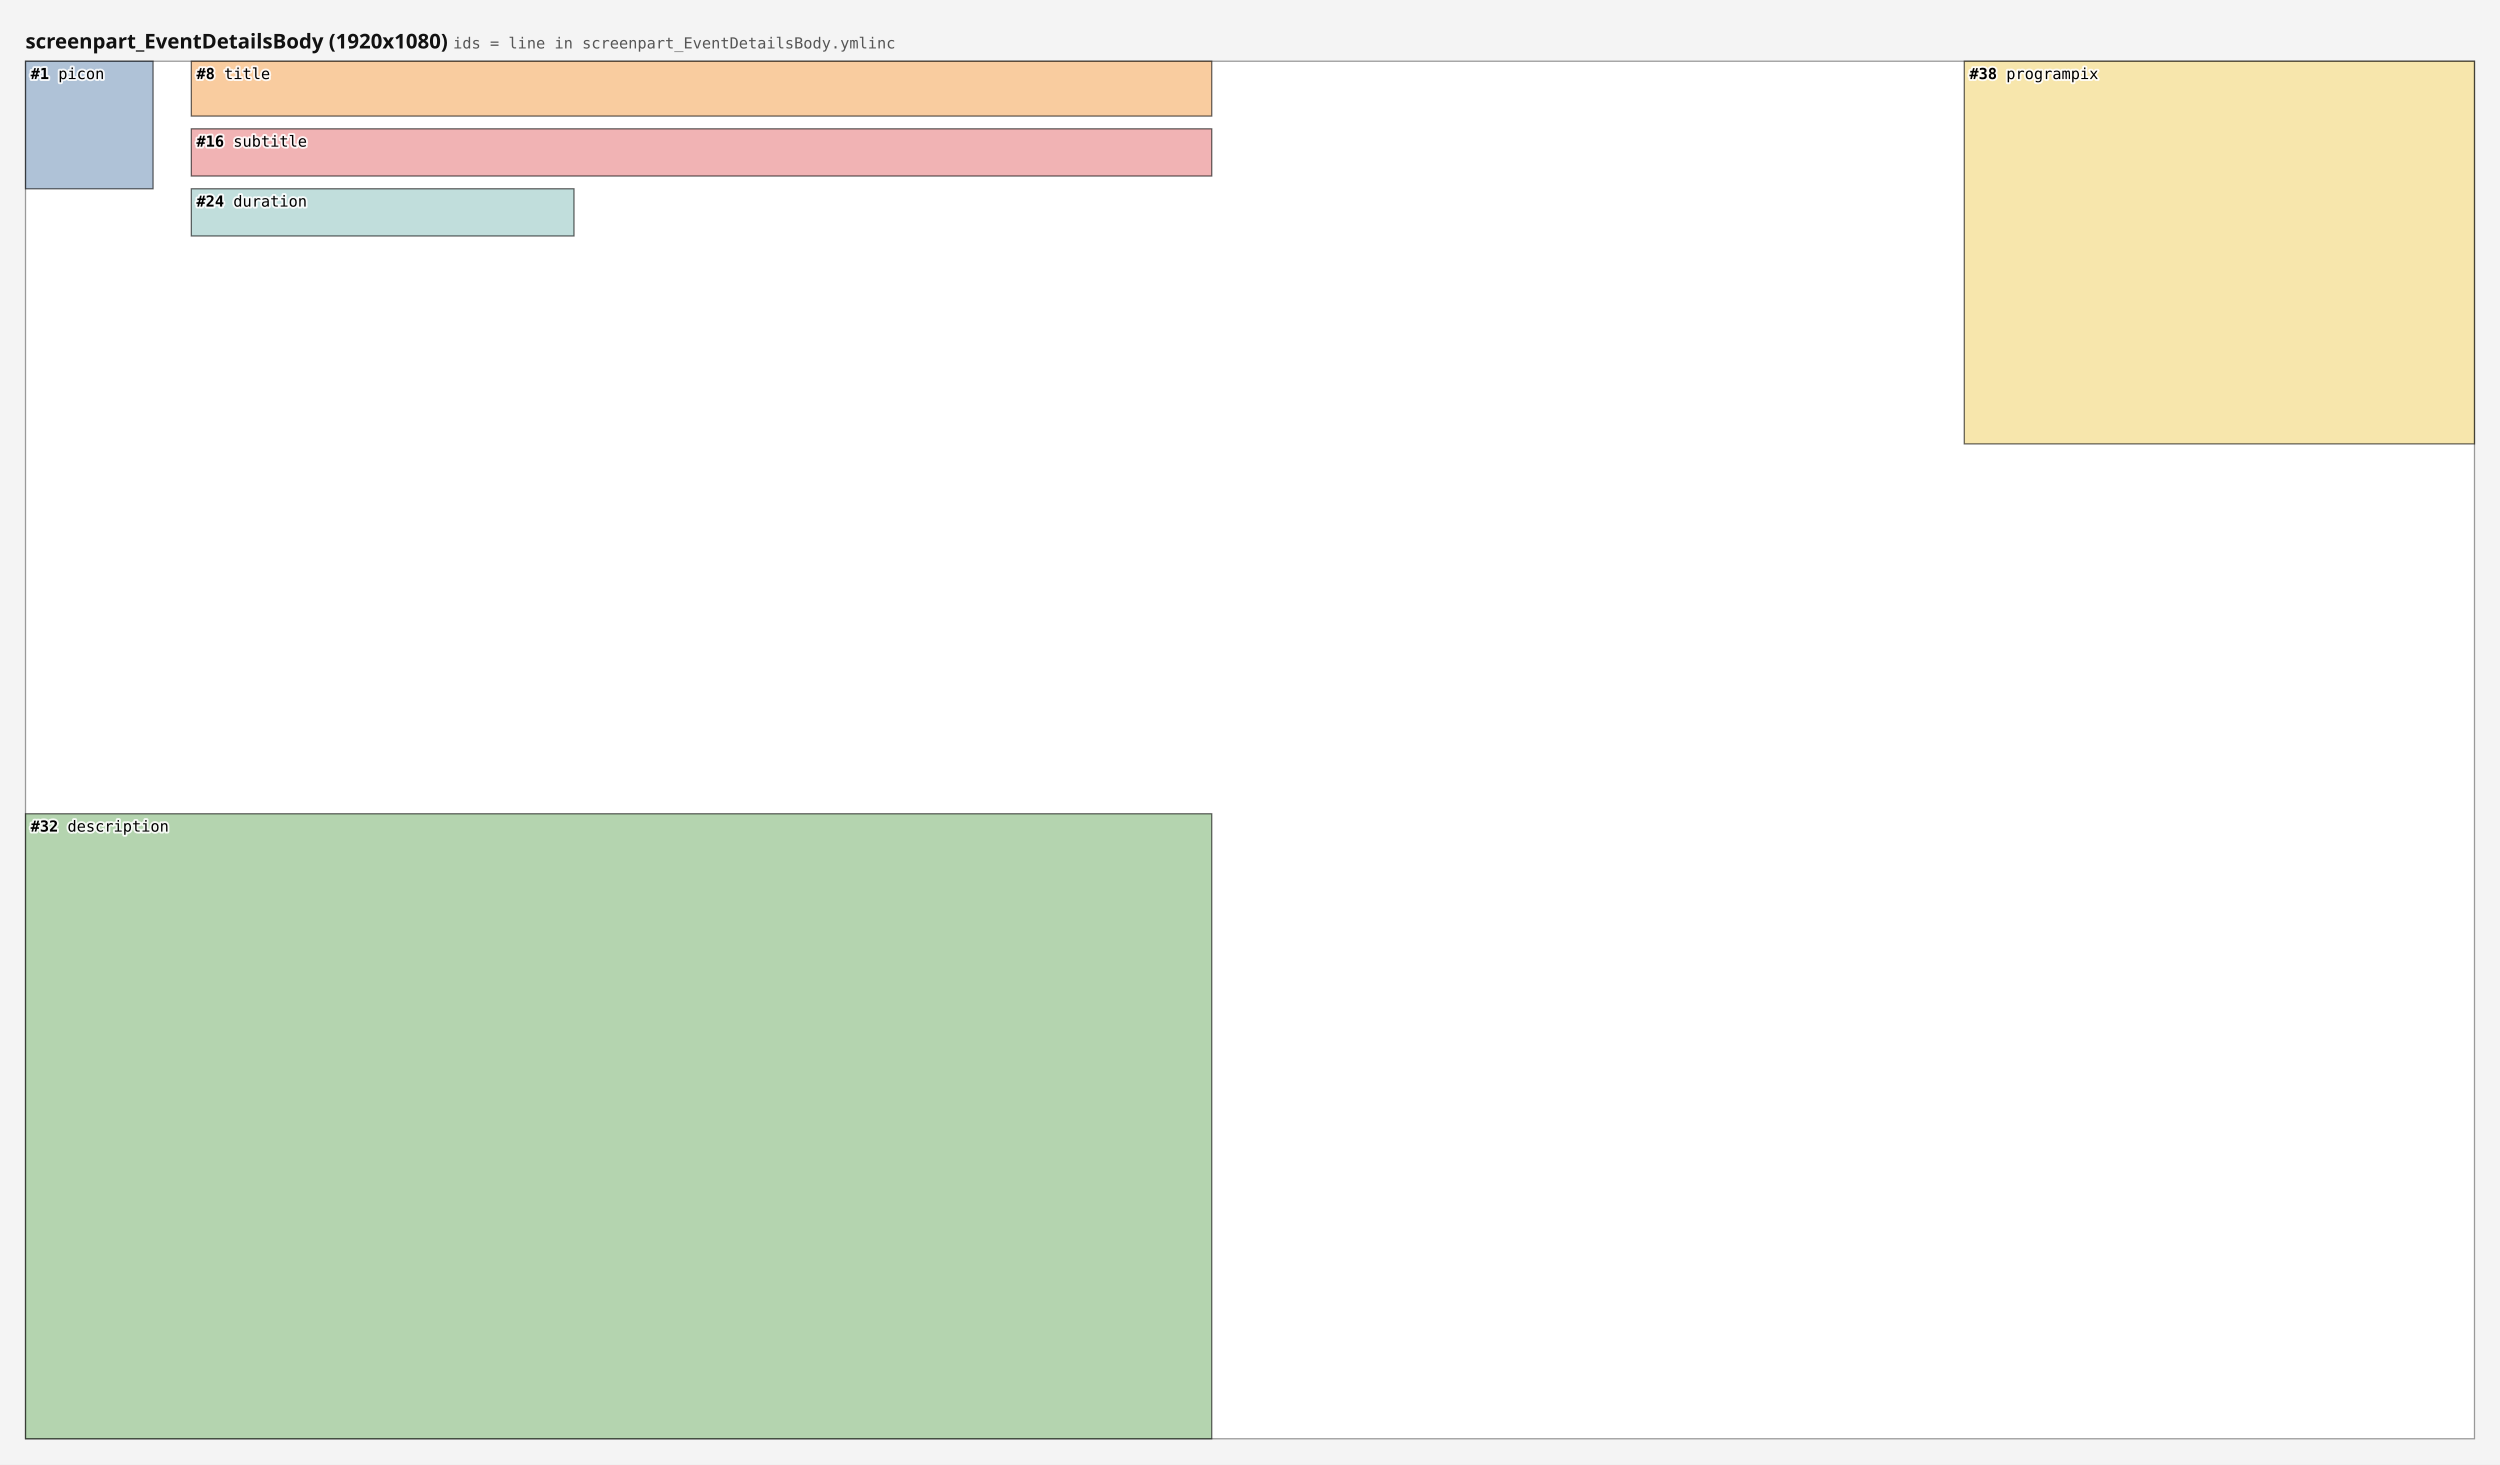
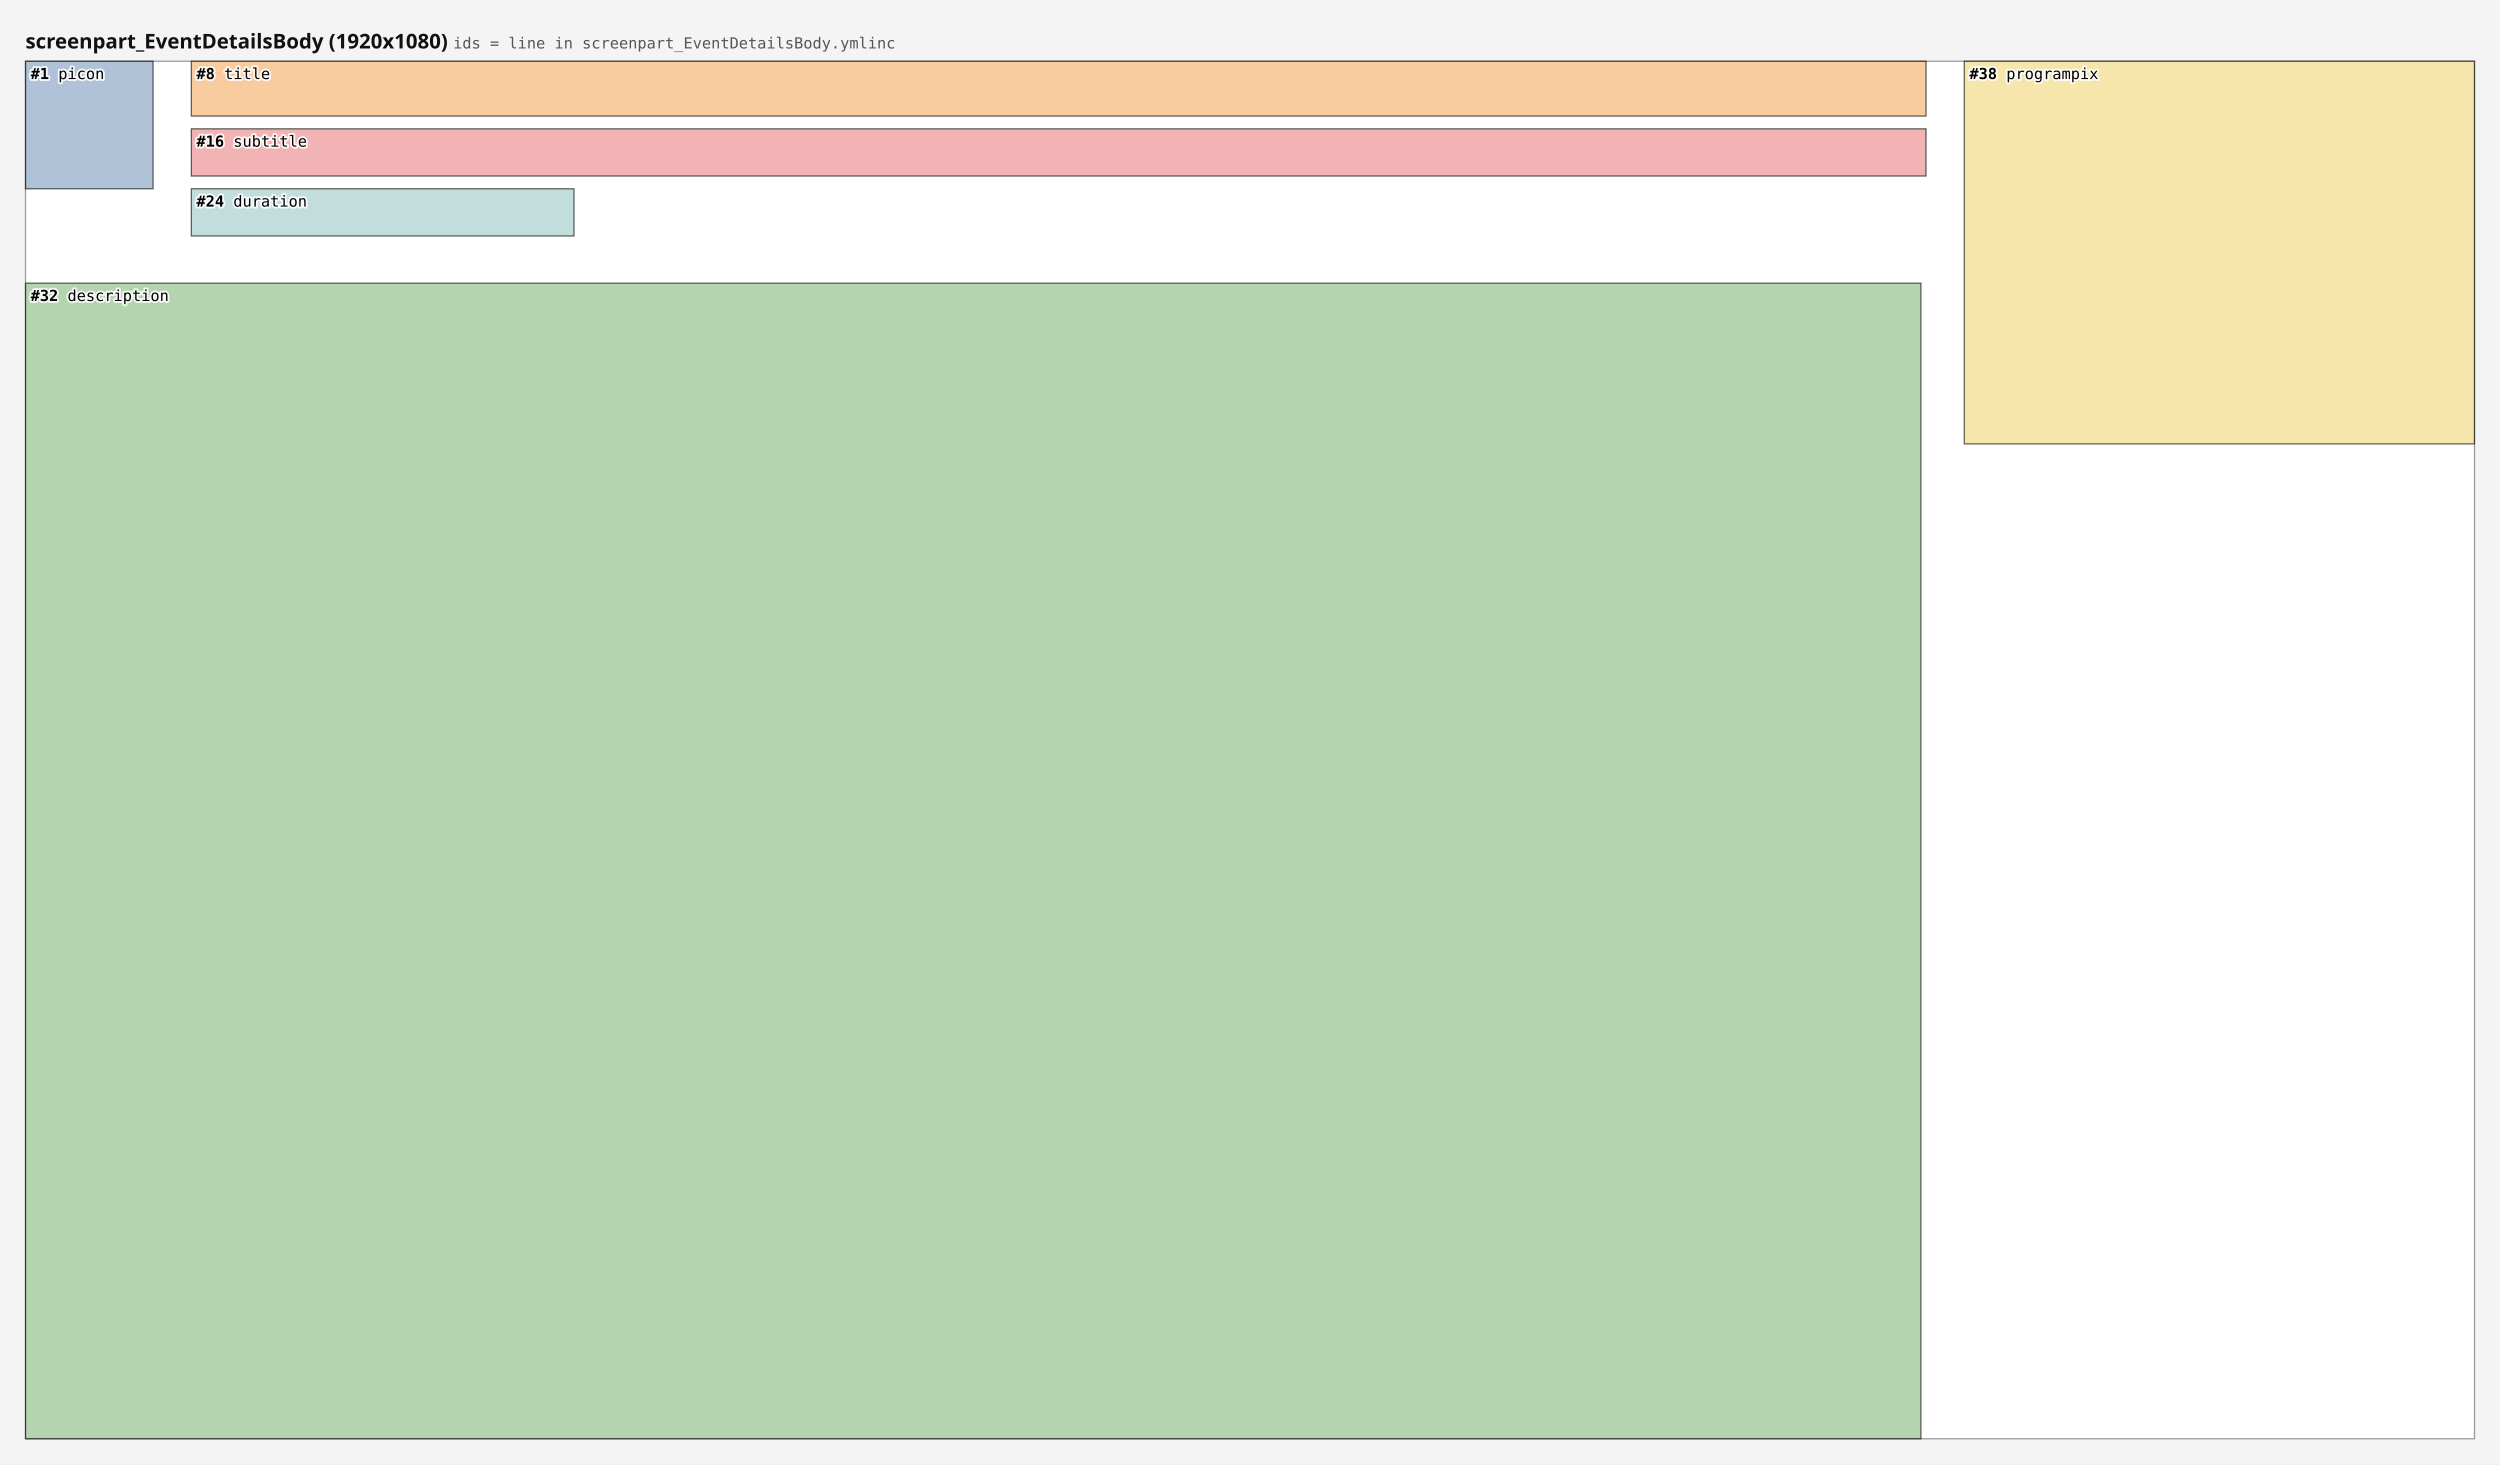
<svg xmlns="http://www.w3.org/2000/svg" width="1960" height="1148" viewBox="0 0 1960 1148">
  <rect x="0" y="0" width="1960" height="1148" fill="#f4f4f4" />
  <text x="20" y="38" font-family="sans-serif" font-size="16" font-weight="bold" fill="#111111">screenpart_EventDetailsBody (1920x1080) <tspan font-family="monospace" font-size="12" font-weight="normal" fill="#555555">ids = line in screenpart_EventDetailsBody.ymlinc</tspan>
  </text>
  <g data-screen="0" transform="translate(20,48)">
    <rect x="0" y="0" width="1920" height="1080" fill="#ffffff" stroke="#999999" stroke-width="1" />
    <rect data-ref="0:0" data-src="screenpart_EventDetailsBody.ymlinc:1" x="0" y="0" width="100" height="100" fill="#4e79a7" fill-opacity="0.45" stroke="#000000" stroke-opacity="0.6" stroke-width="1" />
-     <rect data-ref="0:4" data-src="screenpart_EventDetailsBody.ymlinc:32" x="0" y="590" width="930" height="490" fill="#59a14f" fill-opacity="0.45" stroke="#000000" stroke-opacity="0.6" stroke-width="1" />
+     <rect data-ref="0:4" data-src="screenpart_EventDetailsBody.ymlinc:32" x="0" y="174" width="1486" height="906" fill="#59a14f" fill-opacity="0.45" stroke="#000000" stroke-opacity="0.6" stroke-width="1" />
    <rect data-ref="0:5" data-src="screenpart_EventDetailsBody.ymlinc:38" x="1520" y="0" width="400" height="300" fill="#edc948" fill-opacity="0.45" stroke="#000000" stroke-opacity="0.6" stroke-width="1" />
-     <rect data-ref="0:1" data-src="screenpart_EventDetailsBody.ymlinc:8" x="130" y="0" width="800" height="43" fill="#f28e2b" fill-opacity="0.45" stroke="#000000" stroke-opacity="0.6" stroke-width="1" />
-     <rect data-ref="0:2" data-src="screenpart_EventDetailsBody.ymlinc:16" x="130" y="53" width="800" height="37" fill="#e15759" fill-opacity="0.45" stroke="#000000" stroke-opacity="0.6" stroke-width="1" />
+     <rect data-ref="0:1" data-src="screenpart_EventDetailsBody.ymlinc:8" x="130" y="0" width="1360" height="43" fill="#f28e2b" fill-opacity="0.45" stroke="#000000" stroke-opacity="0.6" stroke-width="1" />
+     <rect data-ref="0:2" data-src="screenpart_EventDetailsBody.ymlinc:16" x="130" y="53" width="1360" height="37" fill="#e15759" fill-opacity="0.45" stroke="#000000" stroke-opacity="0.6" stroke-width="1" />
    <rect data-ref="0:3" data-src="screenpart_EventDetailsBody.ymlinc:24" x="130" y="100" width="300" height="37" fill="#76b7b2" fill-opacity="0.45" stroke="#000000" stroke-opacity="0.6" stroke-width="1" />
    <g pointer-events="none" font-family="monospace" font-size="12" fill="#000000" stroke="#ffffff" stroke-width="3" stroke-opacity="0.85" stroke-linejoin="round" paint-order="stroke">
      <text x="4" y="14">
        <tspan font-weight="bold">#1</tspan> picon</text>
-       <text x="4" y="604">
+       <text x="4" y="188">
        <tspan font-weight="bold">#32</tspan> description</text>
      <text x="1524" y="14">
        <tspan font-weight="bold">#38</tspan> programpix</text>
      <text x="134" y="14">
        <tspan font-weight="bold">#8</tspan> title</text>
      <text x="134" y="67">
        <tspan font-weight="bold">#16</tspan> subtitle</text>
      <text x="134" y="114">
        <tspan font-weight="bold">#24</tspan> duration</text>
    </g>
  </g>
</svg>
